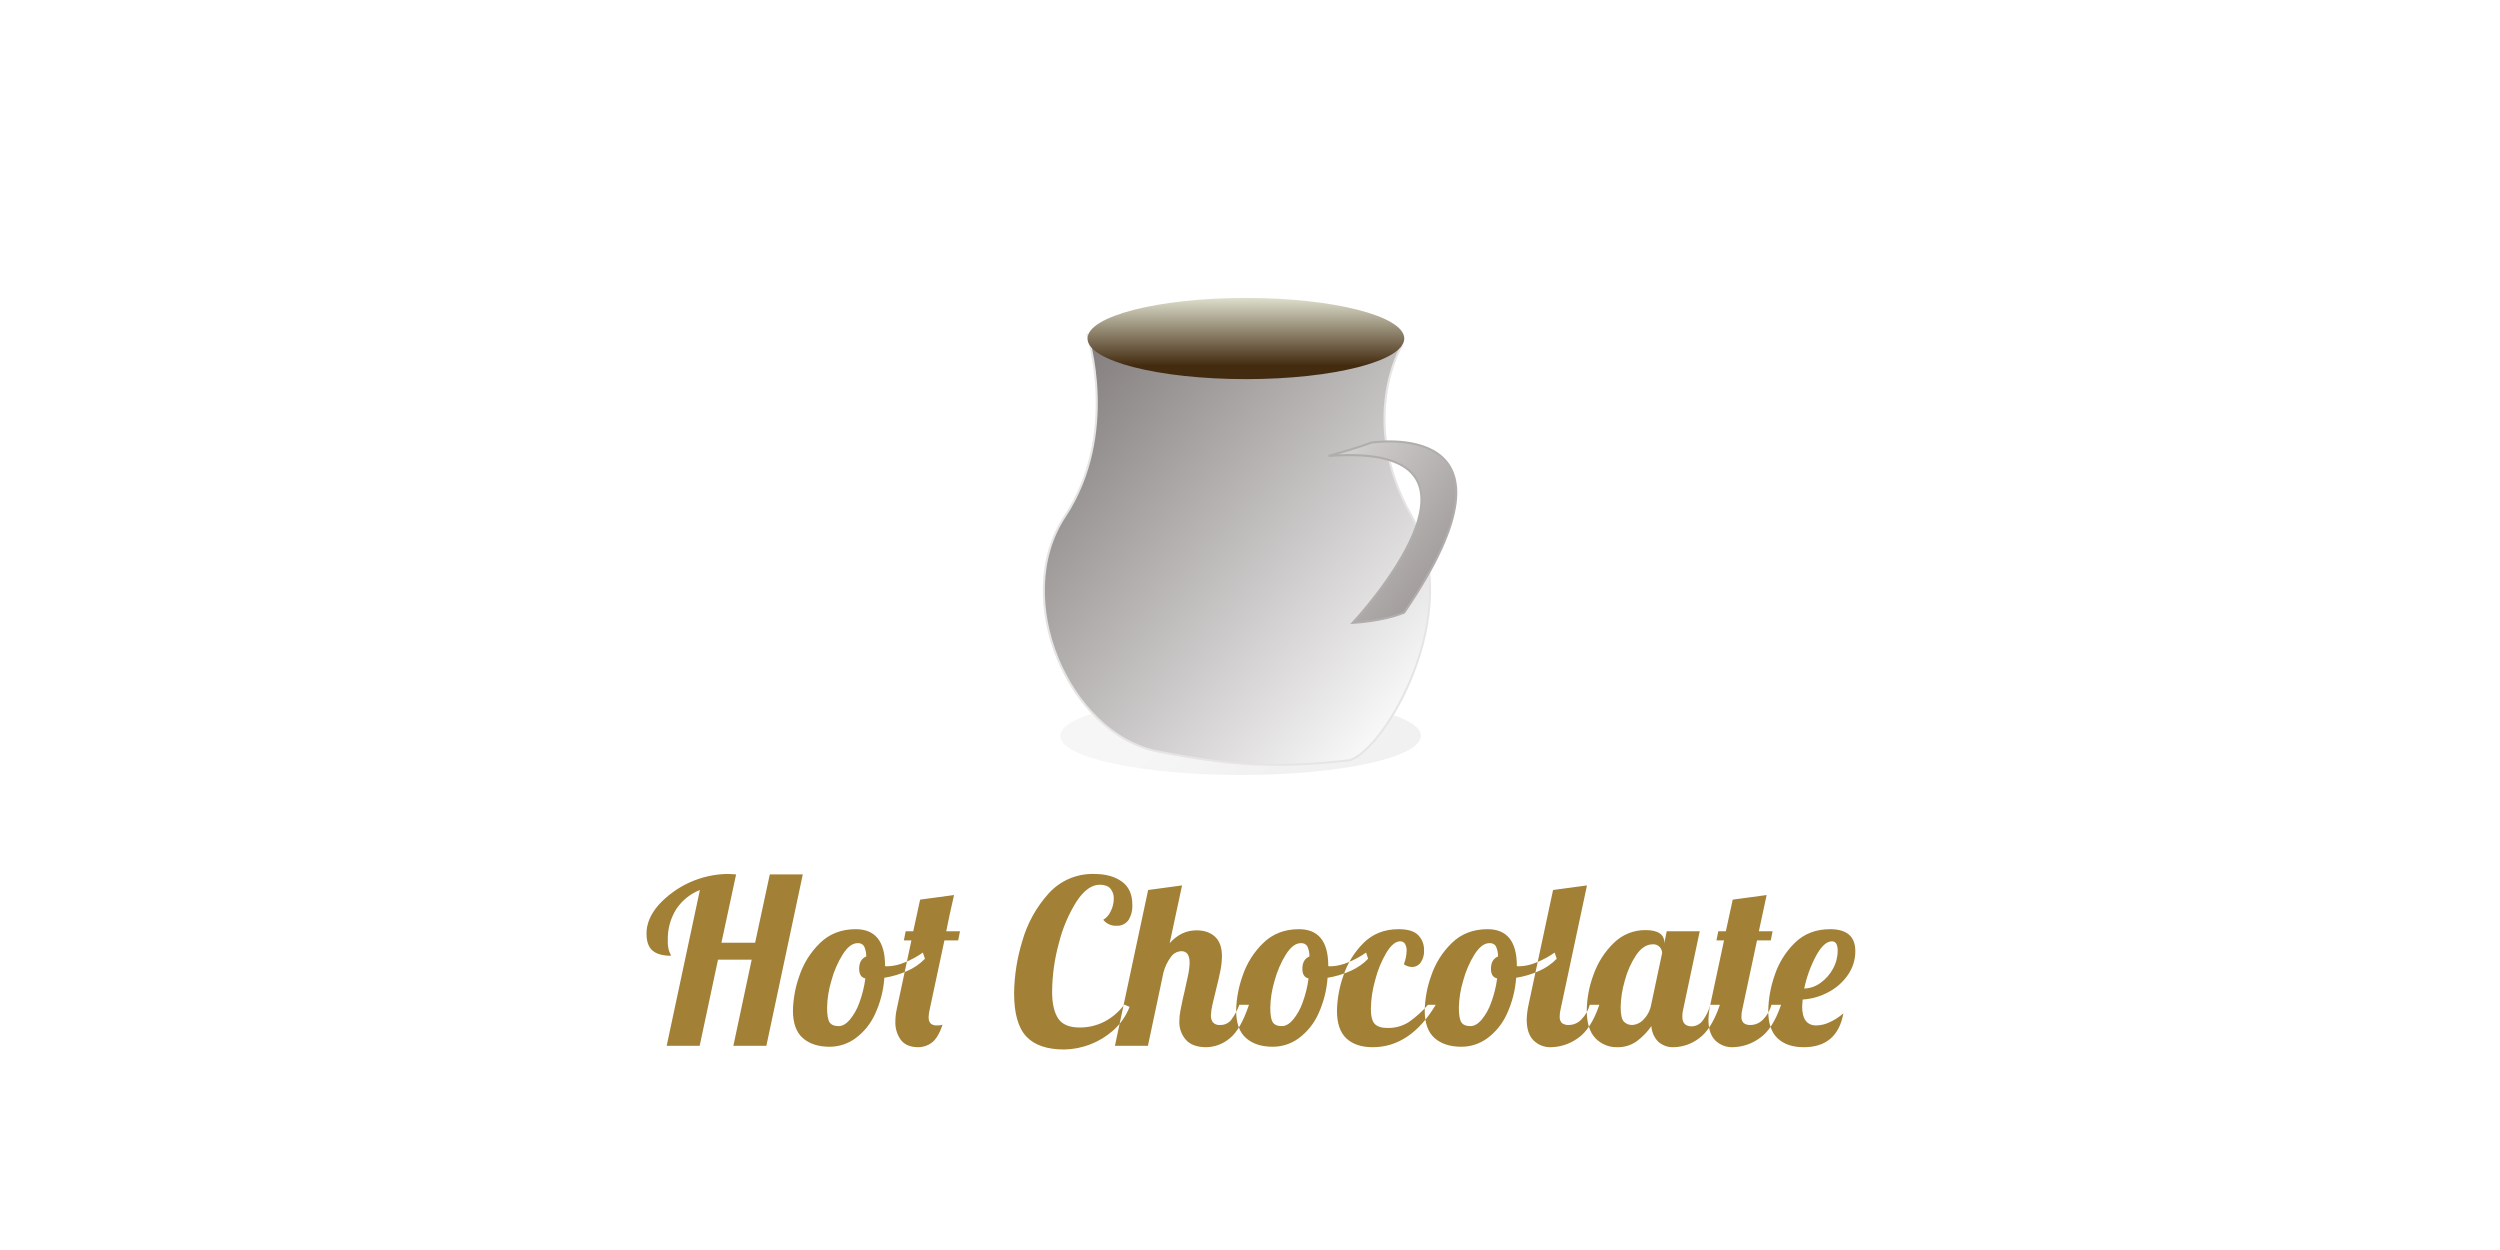
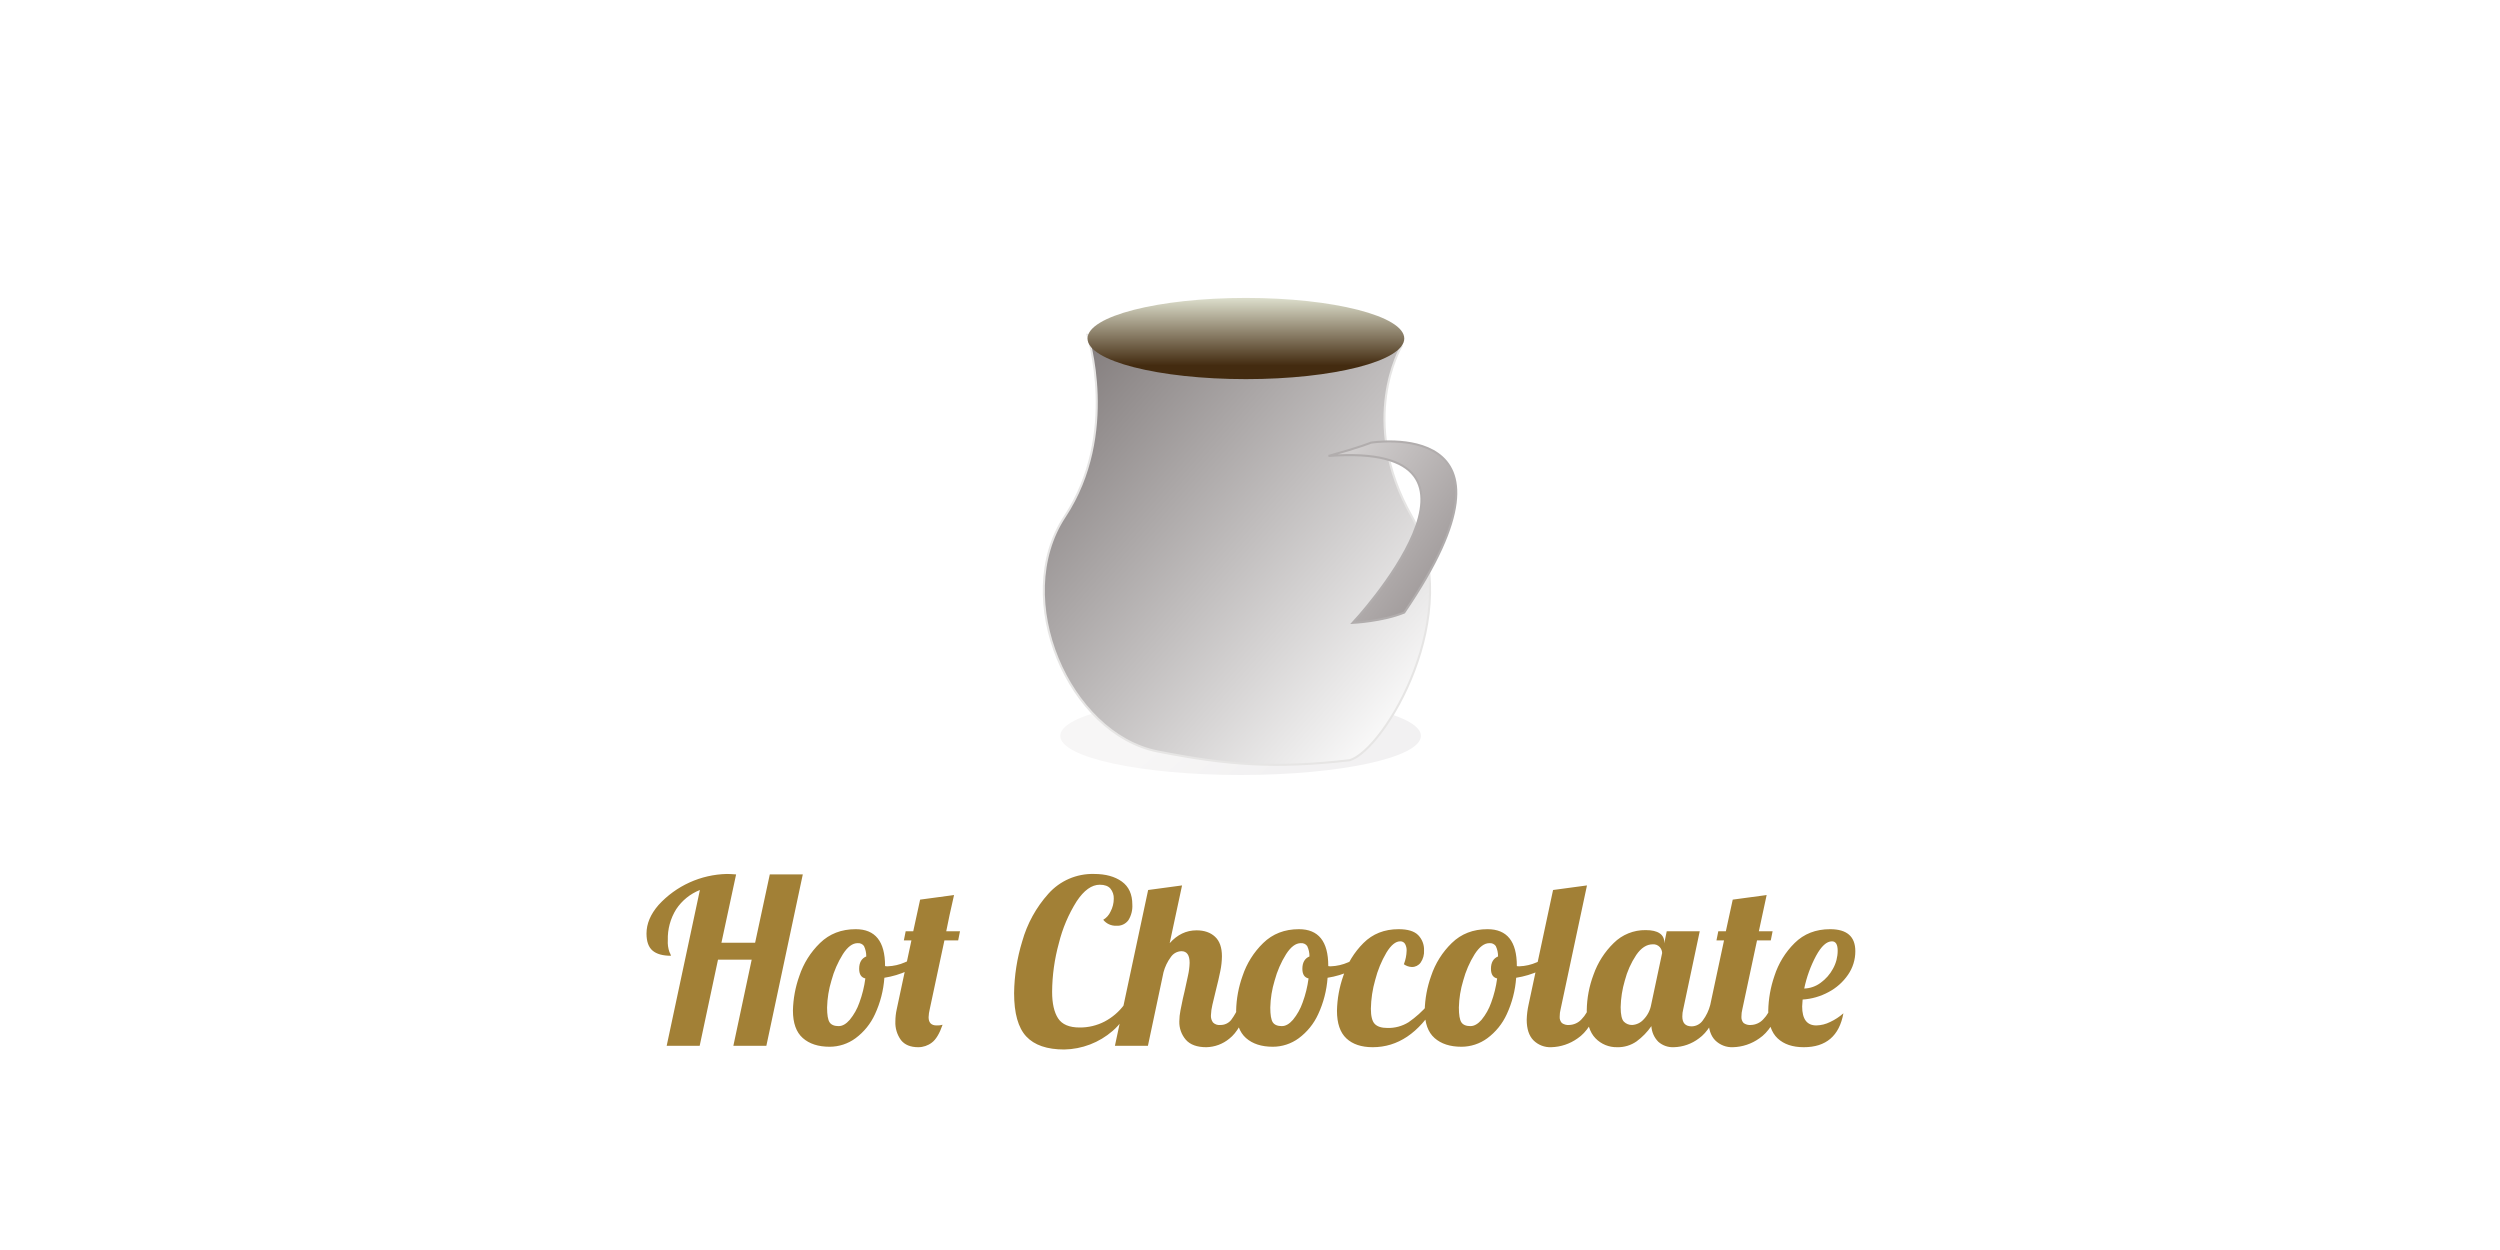
<svg xmlns="http://www.w3.org/2000/svg" id="Light" width="1200" height="600" viewBox="0 0 1200 600">
  <defs>
    <style>
      .cls-1 {
        fill: #fff;
      }

      .cls-2 {
        fill: #a28036;
-       }
- 
-       .cls-2, .cls-3, .cls-4, .cls-5, .cls-6 {
-         fill-rule: evenodd;
      }

      .cls-3 {
        fill: url(#linear-gradient);
      }

      .cls-4 {
        stroke: #e6e5e4;
        fill: url(#linear-gradient-2);
      }

      .cls-4, .cls-6 {
        stroke-width: 1px;
      }

      .cls-5 {
        fill: url(#linear-gradient-3);
      }

      .cls-6 {
        stroke: #b1adad;
        fill: url(#linear-gradient-4);
      }
    </style>
    <linearGradient id="linear-gradient" x1="611.811" y1="372" x2="579.158" y2="334.438" gradientUnits="userSpaceOnUse">
      <stop offset="0" stop-color="#f2f1f2" />
      <stop offset="1" stop-color="#f7f6f6" />
    </linearGradient>
    <linearGradient id="linear-gradient-2" x1="501.031" y1="183.323" x2="686.469" y2="344.521" gradientUnits="userSpaceOnUse">
      <stop offset="0" stop-color="#827c7c" />
      <stop offset="1" stop-color="#fff" />
    </linearGradient>
    <linearGradient id="linear-gradient-3" x1="598.032" y1="181.969" x2="598.032" y2="143" gradientUnits="userSpaceOnUse">
      <stop offset="0" stop-color="#432b10" />
      <stop offset="0.166" stop-color="#432b10" />
      <stop offset="1" stop-color="#dddfcd" />
    </linearGradient>
    <linearGradient id="linear-gradient-4" x1="637.656" y1="233.137" x2="699" y2="277.707" gradientUnits="userSpaceOnUse">
      <stop offset="0" stop-color="#d0cdcd" />
      <stop offset="1" stop-color="#9c9696" />
    </linearGradient>
  </defs>
  <rect id="Background" class="cls-1" width="1200" height="600" />
  <path id="Hot_Chocolate" data-name="Hot Chocolate" class="cls-2" d="M320,502h15.84l8.8-41.36h16.17L352.01,502h15.84l17.49-82.28H369.5l-7.04,32.78H346.29l7.04-32.78q-2.862-.219-4.4-0.22a45.771,45.771,0,0,0-32.835,14.9q-5.775,6.657-5.775,13.7,0,5.721,2.915,8.195t8.855,2.475a9.7,9.7,0,0,0-.77-1.815,14.407,14.407,0,0,1-.77-5.665,26.6,26.6,0,0,1,4.015-14.85,24.411,24.411,0,0,1,11.385-9.24Zm78.209,0.44a21,21,0,0,0,12.43-4.07,29.693,29.693,0,0,0,9.35-11.55,49.828,49.828,0,0,0,4.51-17.49,42.993,42.993,0,0,0,11.165-3.355,26.321,26.321,0,0,0,8.305-5.775l-0.99-2.97a41.775,41.775,0,0,1-8.58,4.675,22.611,22.611,0,0,1-8.36,1.925,4.394,4.394,0,0,1-1.21-.11v-0.11q0-17.6-14.08-17.6-10.341,0-17.16,6.655a39.262,39.262,0,0,0-9.9,15.785,52.487,52.487,0,0,0-3.08,16.61q0,9.021,4.73,13.2t12.87,4.18h0Zm4.4-9.9q-3.192,0-4.4-1.815t-1.21-7.1a48.357,48.357,0,0,1,2.09-12.98,46.642,46.642,0,0,1,5.5-12.65q3.408-5.28,7.04-5.28a3.374,3.374,0,0,1,3.08,1.375,11.349,11.349,0,0,1,1.1,5q-3.411,1.431-3.41,5.94,0,3.96,2.97,4.62a53.277,53.277,0,0,1-2.86,11.6,27.08,27.08,0,0,1-4.62,8.25q-2.64,3.027-5.28,3.025h0Zm38.17,10.12a10.663,10.663,0,0,0,6.49-2.2q2.97-2.2,5.17-8.58a8.89,8.89,0,0,1-2.86.33q-3.852,0-3.85-3.96a18.332,18.332,0,0,1,.55-3.85l7.04-33h6.6l0.88-4.4h-6.6q1.869-9.348,2.64-12.43,0.108-.768,1.1-4.95l-16.28,2.2-3.3,15.18h-3.63l-0.88,4.4h3.63l-7.04,33a26.829,26.829,0,0,0-.66,5.83,14.121,14.121,0,0,0,2.695,9.02q2.694,3.411,8.305,3.41h0Zm70.068,1.1a36.46,36.46,0,0,0,23.21-8.91,29.067,29.067,0,0,0,8.14-11.55l-2.53-1.1a27.779,27.779,0,0,1-9.46,8.14,25.588,25.588,0,0,1-11.99,2.86q-7.482,0-10.34-4.4t-2.86-12.76a89.917,89.917,0,0,1,3.245-23.32,68.343,68.343,0,0,1,8.525-20.075q5.28-7.974,11.11-7.975,3.519,0,5.115,1.87a7.207,7.207,0,0,1,1.6,4.84,13.223,13.223,0,0,1-1.54,6.16,8.647,8.647,0,0,1-3.52,3.96,7.628,7.628,0,0,0,6.27,2.86,6.6,6.6,0,0,0,5.83-2.695,12.86,12.86,0,0,0,1.87-7.425q0-7.479-5.06-11.11t-13.31-3.63a28.337,28.337,0,0,0-21.945,9.515,57.481,57.481,0,0,0-12.54,22.825,88.57,88.57,0,0,0-3.9,24.86q0,14.52,5.83,20.79t18.26,6.27h0Zm68.2-1.1a17.878,17.878,0,0,0,11.055-4.125q5.334-4.125,9.4-16.225h-4.62a27.735,27.735,0,0,1-3.96,7.315,6.534,6.534,0,0,1-5.28,2.365,4.18,4.18,0,0,1-3.41-1.21,5.245,5.245,0,0,1-.99-3.41,25.227,25.227,0,0,1,.715-5.115q0.714-3.243,1.6-6.655,1.428-5.61,2.2-9.515a37.052,37.052,0,0,0,.77-7.095q0-6.27-3.3-9.35t-8.91-3.08q-7.371,0-12.87,6.16l5.94-27.72-16.28,2.2L535.156,502H551l7.48-35.31a21.57,21.57,0,0,1,3.52-7.315,6.354,6.354,0,0,1,5.06-2.805q3.96,0,3.96,5.61a31.561,31.561,0,0,1-.77,6.05q-0.771,3.741-1.65,7.59-0.222.771-.825,3.52t-1.155,5.665a28.375,28.375,0,0,0-.55,5.225,12.947,12.947,0,0,0,3.135,8.855q3.135,3.576,9.845,3.575h0Zm31.9-.22a21,21,0,0,0,12.43-4.07,29.693,29.693,0,0,0,9.35-11.55,49.828,49.828,0,0,0,4.51-17.49,42.993,42.993,0,0,0,11.165-3.355,26.321,26.321,0,0,0,8.305-5.775l-0.99-2.97a41.775,41.775,0,0,1-8.58,4.675,22.611,22.611,0,0,1-8.36,1.925,4.394,4.394,0,0,1-1.21-.11v-0.11q0-17.6-14.08-17.6-10.341,0-17.16,6.655a39.262,39.262,0,0,0-9.9,15.785,52.487,52.487,0,0,0-3.08,16.61q0,9.021,4.73,13.2t12.87,4.18h0Zm4.4-9.9q-3.192,0-4.4-1.815t-1.21-7.1a48.357,48.357,0,0,1,2.09-12.98,46.642,46.642,0,0,1,5.5-12.65q3.408-5.28,7.04-5.28a3.374,3.374,0,0,1,3.08,1.375,11.349,11.349,0,0,1,1.1,5q-3.411,1.431-3.41,5.94,0,3.96,2.97,4.62a53.277,53.277,0,0,1-2.86,11.6,27.08,27.08,0,0,1-4.62,8.25q-2.64,3.027-5.28,3.025h0ZM658.9,502.66q18.039,0,30.25-20.35h-3.74a49.3,49.3,0,0,1-9.295,8.36,18.271,18.271,0,0,1-10.175,2.75q-4.18,0-6.05-1.925t-1.87-7.315a53.457,53.457,0,0,1,2.09-13.86,50.234,50.234,0,0,1,5.39-13.09q3.3-5.388,6.6-5.39a2.559,2.559,0,0,1,2.31,1.21,6.114,6.114,0,0,1,.77,3.3,19.262,19.262,0,0,1-1.32,6.49,6.951,6.951,0,0,0,3.85,1.32,5.107,5.107,0,0,0,4.18-2.09,9.383,9.383,0,0,0,1.65-5.94,9.944,9.944,0,0,0-2.8-7.26q-2.805-2.859-9.405-2.86-10.23,0-16.885,6.655a39.616,39.616,0,0,0-9.68,15.785,53.586,53.586,0,0,0-3.025,16.72q0,9.021,4.51,13.255t12.65,4.235h0Zm42.569-.22a21,21,0,0,0,12.43-4.07,29.693,29.693,0,0,0,9.35-11.55,49.828,49.828,0,0,0,4.51-17.49,42.993,42.993,0,0,0,11.165-3.355,26.321,26.321,0,0,0,8.3-5.775l-0.99-2.97a41.775,41.775,0,0,1-8.58,4.675,22.611,22.611,0,0,1-8.36,1.925,4.394,4.394,0,0,1-1.21-.11v-0.11q0-17.6-14.08-17.6-10.341,0-17.16,6.655a39.262,39.262,0,0,0-9.9,15.785,52.487,52.487,0,0,0-3.08,16.61q0,9.021,4.73,13.2t12.87,4.18h0Zm4.4-9.9q-3.192,0-4.4-1.815t-1.21-7.1a48.357,48.357,0,0,1,2.09-12.98,46.642,46.642,0,0,1,5.5-12.65q3.408-5.28,7.04-5.28a3.374,3.374,0,0,1,3.08,1.375,11.349,11.349,0,0,1,1.1,5q-3.411,1.431-3.41,5.94,0,3.96,2.97,4.62a53.277,53.277,0,0,1-2.86,11.6,27.08,27.08,0,0,1-4.62,8.25q-2.64,3.027-5.28,3.025h0Zm38.719,10.12a22.779,22.779,0,0,0,12.65-4.235q6.38-4.233,10.45-16.115h-4.62a15.406,15.406,0,0,1-3.96,6.985,8.371,8.371,0,0,1-5.94,2.695,5.153,5.153,0,0,1-3.465-.935,4.031,4.031,0,0,1-1.045-3.135,13.633,13.633,0,0,1,.44-3.52l12.65-59.4-16.28,2.2L733.7,482.31a38.217,38.217,0,0,0-.88,7.15q0,6.6,3.245,9.9a11.422,11.422,0,0,0,8.525,3.3h0Zm31.68,0a15.513,15.513,0,0,0,9.295-2.805,30.738,30.738,0,0,0,7.1-7.315,11.568,11.568,0,0,0,3.355,7.535,10.521,10.521,0,0,0,7.425,2.585,20.758,20.758,0,0,0,12.045-4.235q5.994-4.233,10.065-16.115h-4.62a21.555,21.555,0,0,1-3.575,7.48,6.643,6.643,0,0,1-5.335,2.86q-4.512,0-4.51-4.73a13.589,13.589,0,0,1,.44-3.52l7.92-37.4h-15.84l-1.21,5.83v-0.77a4.751,4.751,0,0,0-2.2-4.07q-2.2-1.539-6.71-1.54a21.328,21.328,0,0,0-15.345,6.215,39.386,39.386,0,0,0-9.68,15.18,50.285,50.285,0,0,0-3.245,17.1q0,9.132,4.18,13.42a13.99,13.99,0,0,0,10.45,4.29h0Zm7.15-10.67a5.4,5.4,0,0,1-3.9-1.54q-1.6-1.539-1.6-7.04a48.736,48.736,0,0,1,1.98-12.705,40.48,40.48,0,0,1,5.5-12.32q3.519-5.115,7.92-5.115a4.107,4.107,0,0,1,3.41,1.375,4.477,4.477,0,0,1,1.1,2.805l-5.28,24.86a13.566,13.566,0,0,1-3.685,7.095,7.943,7.943,0,0,1-5.445,2.585h0Zm48.4,10.67a22.782,22.782,0,0,0,12.65-4.235q6.378-4.233,10.45-16.115H850.3a15.425,15.425,0,0,1-3.96,6.985,8.375,8.375,0,0,1-5.94,2.695,5.15,5.15,0,0,1-3.465-.935,4.027,4.027,0,0,1-1.045-3.135,13.589,13.589,0,0,1,.44-3.52l7.04-33h6.6l0.88-4.4h-6.6l3.74-17.38-16.28,2.2-3.3,15.18h-3.63l-0.88,4.4h3.63l-6.6,30.91a38.217,38.217,0,0,0-.88,7.15q0,6.6,3.245,9.9a11.42,11.42,0,0,0,8.525,3.3h0Zm33.99,0q16.059,0,19.03-16.28a26.633,26.633,0,0,1-6.38,4.18,15.63,15.63,0,0,1-6.6,1.65q-6.822,0-6.82-9.13,0-.879.22-3.3a30.178,30.178,0,0,0,12.43-3.575,25.973,25.973,0,0,0,9.35-8.305,19.711,19.711,0,0,0,3.52-11.33q0-10.56-12.1-10.56-10.341,0-17.05,6.655a38.814,38.814,0,0,0-9.68,15.785,54.457,54.457,0,0,0-2.97,16.72q0,9.021,4.51,13.255t12.54,4.235h0Zm0.22-28.16a58.382,58.382,0,0,1,5.665-15.675q3.795-6.984,7.645-6.985,2.748,0,2.75,4.51a17.767,17.767,0,0,1-2.255,8.635,20,20,0,0,1-5.94,6.765,13.911,13.911,0,0,1-7.865,2.75h0Z" />
  <path class="cls-3" d="M595.481,334.437c47.8,0,86.556,8.408,86.556,18.781S643.284,372,595.481,372s-86.555-8.409-86.555-18.782S547.678,334.437,595.481,334.437Z" />
  <path id="Body" class="cls-4" d="M522.01,160.724s15.276,47.5-10.911,87.205,2.182,104.22,44.372,112.727c33.611,6.662,56.755,8.346,92.382,4.254,16.731-4.963,56.012-70.9,29.824-116.981s-5.091-81.533-5.091-81.533Z" />
  <path id="Ellipse" class="cls-5" d="M598.033,143c41.985,0,76.021,8.727,76.021,19.492s-34.036,19.491-76.021,19.491-76.021-8.726-76.021-19.491S556.047,143,598.033,143Z" />
  <path class="cls-6" d="M658.037,212.48s80.359-12.917,16,81.532c-10.3,4.254-24.732,4.963-24.732,4.963s81.471-87.2-11.638-80.114C653.556,214.48,658.037,212.48,658.037,212.48Z" />
</svg>
